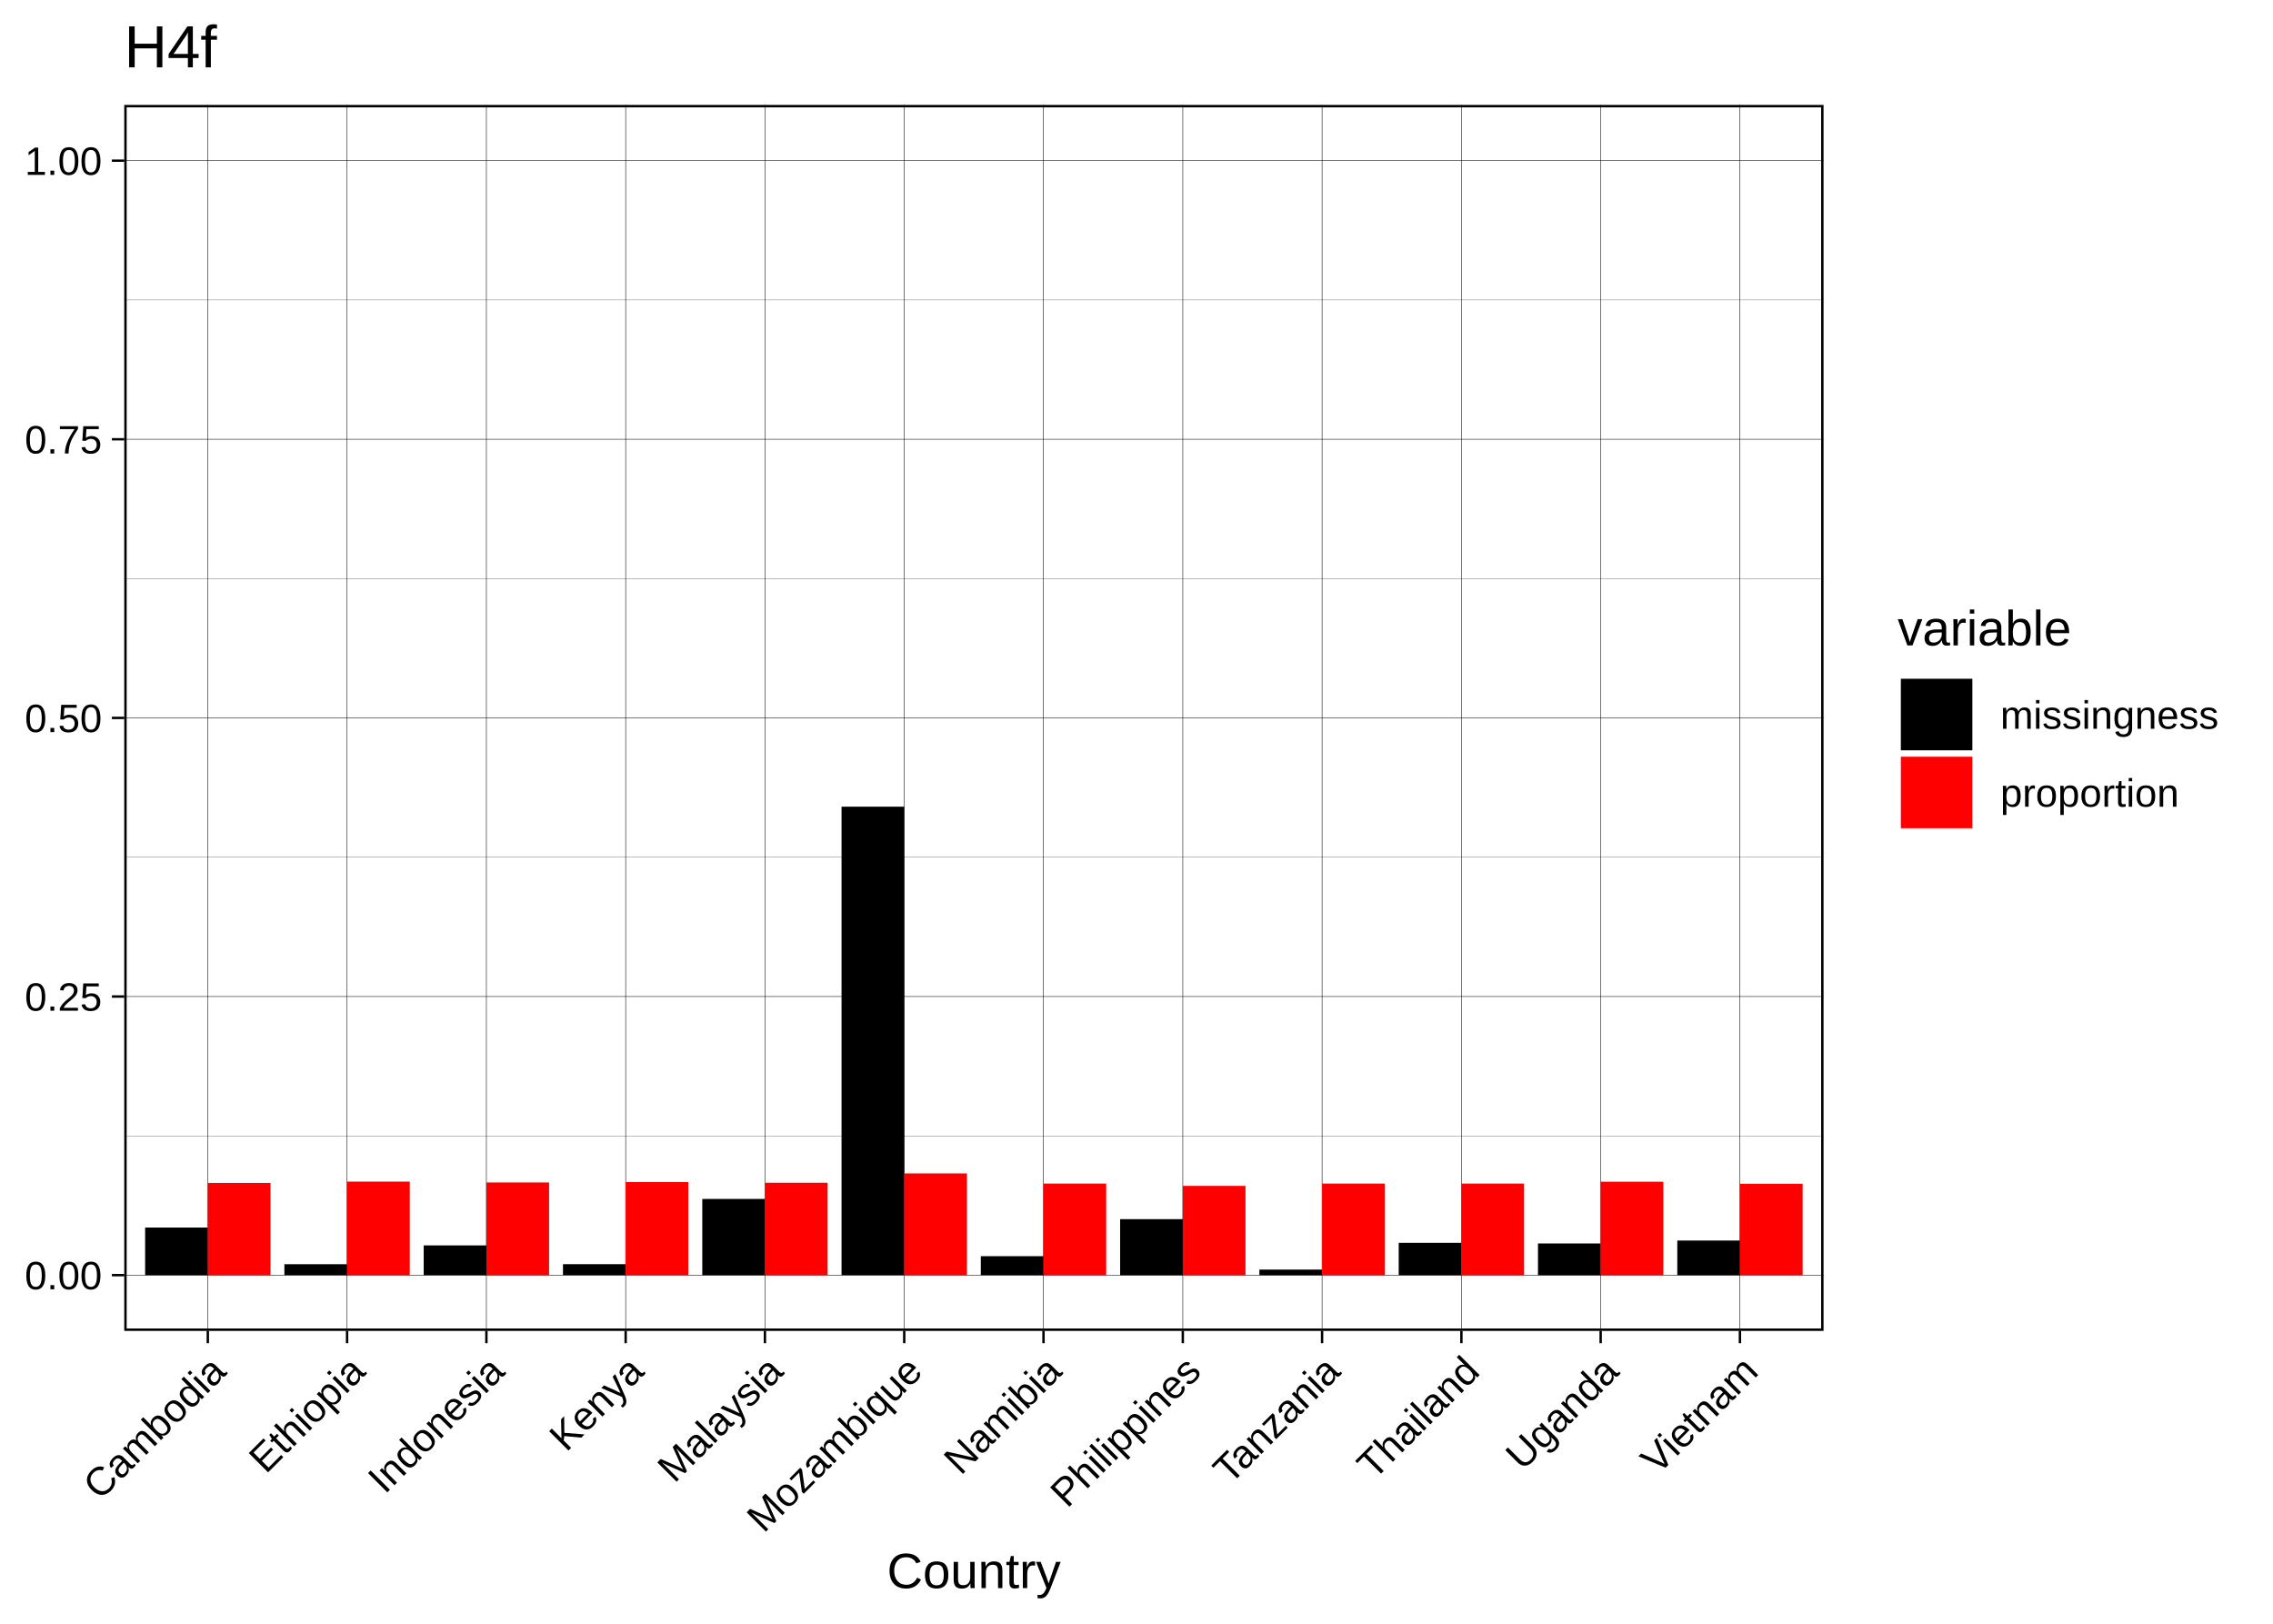
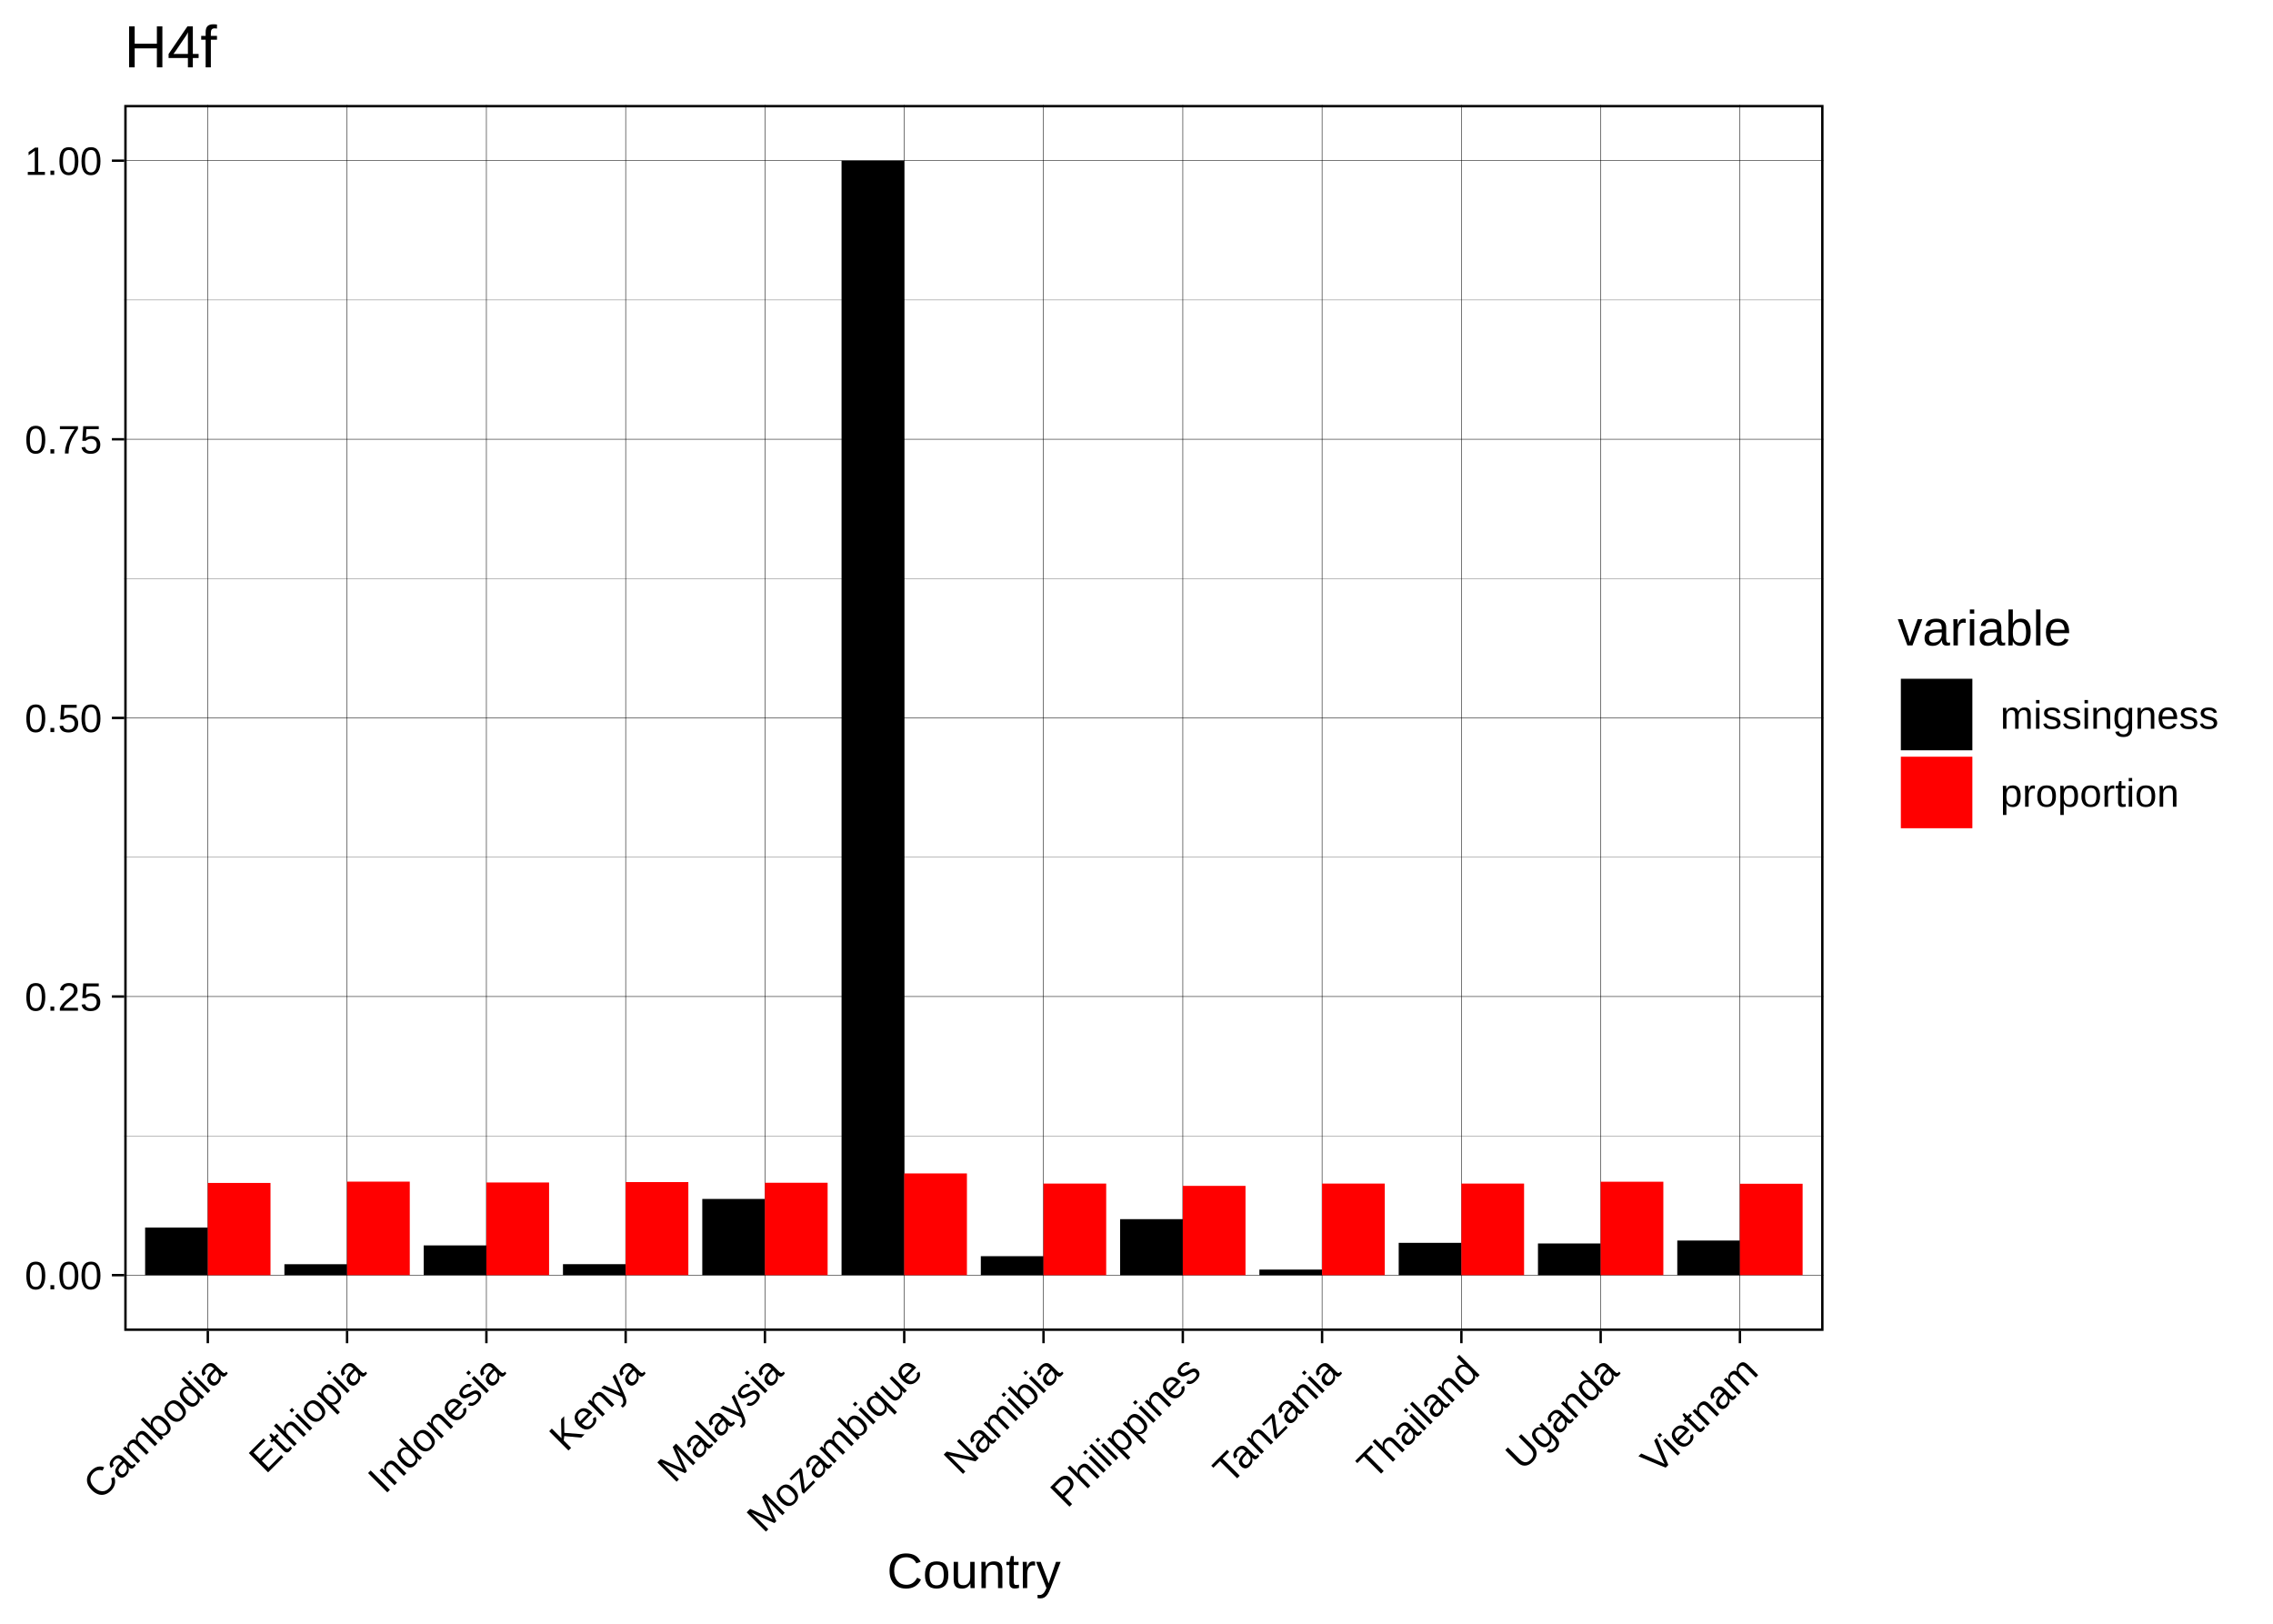
<svg xmlns="http://www.w3.org/2000/svg" class="svglite" width="504.00pt" height="360.00pt" viewBox="0 0 504.00 360.00">
  <defs>
    <style type="text/css">
    .svglite line, .svglite polyline, .svglite polygon, .svglite path, .svglite rect, .svglite circle {
      fill: none;
      stroke: #000000;
      stroke-linecap: round;
      stroke-linejoin: round;
      stroke-miterlimit: 10.00;
    }
    .svglite text {
      white-space: pre;
    }
  </style>
  </defs>
  <rect width="100%" height="100%" style="stroke: none; fill: #FFFFFF;" />
  <defs>
    <clipPath id="cpMC4wMHw1MDQuMDB8MC4wMHwzNjAuMDA=">
      <rect x="0.00" y="0.00" width="504.00" height="360.00" />
    </clipPath>
  </defs>
  <g clip-path="url(#cpMC4wMHw1MDQuMDB8MC4wMHwzNjAuMDA=)">
    <rect x="0" y="0.00" width="504.00" height="360.00" style="stroke-width: 1.07; stroke: #FFFFFF; fill: #FFFFFF;" />
  </g>
  <defs>
    <clipPath id="cpMjcuNTV8NDA0LjMzfDIzLjI3fDI5NS4wNw==">
      <rect x="27.55" y="23.27" width="376.79" height="271.80" />
    </clipPath>
  </defs>
  <g clip-path="url(#cpMjcuNTV8NDA0LjMzfDIzLjI3fDI5NS4wNw==)">
    <rect x="27.55" y="23.27" width="376.79" height="271.80" style="stroke-width: 1.07; stroke: none; fill: #FFFFFF;" />
    <polyline points="27.55,251.83 404.33,251.83 " style="stroke-width: 0.053; stroke-linecap: butt;" />
    <polyline points="27.55,190.05 404.33,190.05 " style="stroke-width: 0.053; stroke-linecap: butt;" />
    <polyline points="27.55,128.28 404.33,128.28 " style="stroke-width: 0.053; stroke-linecap: butt;" />
    <polyline points="27.55,66.51 404.33,66.51 " style="stroke-width: 0.053; stroke-linecap: butt;" />
    <polyline points="27.55,282.71 404.33,282.71 " style="stroke-width: 0.11; stroke-linecap: butt;" />
    <polyline points="27.55,220.94 404.33,220.94 " style="stroke-width: 0.11; stroke-linecap: butt;" />
    <polyline points="27.55,159.17 404.33,159.17 " style="stroke-width: 0.11; stroke-linecap: butt;" />
    <polyline points="27.55,97.39 404.33,97.39 " style="stroke-width: 0.11; stroke-linecap: butt;" />
    <polyline points="27.55,35.62 404.33,35.62 " style="stroke-width: 0.11; stroke-linecap: butt;" />
    <polyline points="46.08,295.07 46.08,23.27 " style="stroke-width: 0.11; stroke-linecap: butt;" />
    <polyline points="76.96,295.07 76.96,23.27 " style="stroke-width: 0.11; stroke-linecap: butt;" />
    <polyline points="107.85,295.07 107.85,23.27 " style="stroke-width: 0.11; stroke-linecap: butt;" />
    <polyline points="138.73,295.07 138.73,23.27 " style="stroke-width: 0.11; stroke-linecap: butt;" />
    <polyline points="169.61,295.07 169.61,23.27 " style="stroke-width: 0.11; stroke-linecap: butt;" />
    <polyline points="200.50,295.07 200.50,23.27 " style="stroke-width: 0.11; stroke-linecap: butt;" />
    <polyline points="231.38,295.07 231.38,23.27 " style="stroke-width: 0.11; stroke-linecap: butt;" />
    <polyline points="262.27,295.07 262.27,23.27 " style="stroke-width: 0.11; stroke-linecap: butt;" />
    <polyline points="293.15,295.07 293.15,23.27 " style="stroke-width: 0.11; stroke-linecap: butt;" />
    <polyline points="324.04,295.07 324.04,23.27 " style="stroke-width: 0.11; stroke-linecap: butt;" />
    <polyline points="354.92,295.07 354.92,23.27 " style="stroke-width: 0.11; stroke-linecap: butt;" />
    <polyline points="385.80,295.07 385.80,23.27 " style="stroke-width: 0.11; stroke-linecap: butt;" />
    <rect x="63.06" y="280.29" width="13.90" height="2.42" style="stroke-width: 1.07; stroke: none; stroke-linecap: butt; stroke-linejoin: miter; fill: #000000;" />
    <rect x="124.83" y="280.28" width="13.90" height="2.43" style="stroke-width: 1.07; stroke: none; stroke-linecap: butt; stroke-linejoin: miter; fill: #000000;" />
-     <rect x="186.60" y="178.85" width="13.90" height="103.86" style="stroke-width: 1.07; stroke: none; stroke-linecap: butt; stroke-linejoin: miter; fill: #000000;" />
+     <rect x="186.60" y="35.62" width="13.90" height="247.09" style="stroke-width: 1.07; stroke: none; stroke-linecap: butt; stroke-linejoin: miter; fill: #000000;" />
    <rect x="217.48" y="278.51" width="13.90" height="4.20" style="stroke-width: 1.07; stroke: none; stroke-linecap: butt; stroke-linejoin: miter; fill: #000000;" />
    <rect x="279.25" y="281.48" width="13.90" height="1.24" style="stroke-width: 1.07; stroke: none; stroke-linecap: butt; stroke-linejoin: miter; fill: #000000;" />
    <rect x="341.02" y="275.69" width="13.90" height="7.03" style="stroke-width: 1.07; stroke: none; stroke-linecap: butt; stroke-linejoin: miter; fill: #000000;" />
    <rect x="32.18" y="272.16" width="13.90" height="10.55" style="stroke-width: 1.07; stroke: none; stroke-linecap: butt; stroke-linejoin: miter; fill: #000000;" />
    <rect x="93.95" y="276.12" width="13.90" height="6.59" style="stroke-width: 1.07; stroke: none; stroke-linecap: butt; stroke-linejoin: miter; fill: #000000;" />
    <rect x="155.72" y="265.82" width="13.90" height="16.90" style="stroke-width: 1.07; stroke: none; stroke-linecap: butt; stroke-linejoin: miter; fill: #000000;" />
    <rect x="248.37" y="270.30" width="13.90" height="12.42" style="stroke-width: 1.07; stroke: none; stroke-linecap: butt; stroke-linejoin: miter; fill: #000000;" />
    <rect x="310.14" y="275.55" width="13.90" height="7.17" style="stroke-width: 1.07; stroke: none; stroke-linecap: butt; stroke-linejoin: miter; fill: #000000;" />
    <rect x="371.91" y="275.04" width="13.90" height="7.68" style="stroke-width: 1.07; stroke: none; stroke-linecap: butt; stroke-linejoin: miter; fill: #000000;" />
    <rect x="76.96" y="261.98" width="13.90" height="20.73" style="stroke-width: 1.07; stroke: none; stroke-linecap: butt; stroke-linejoin: miter; fill: #FF0000;" />
    <rect x="138.73" y="262.08" width="13.90" height="20.63" style="stroke-width: 1.07; stroke: none; stroke-linecap: butt; stroke-linejoin: miter; fill: #FF0000;" />
    <rect x="200.50" y="260.16" width="13.90" height="22.56" style="stroke-width: 1.07; stroke: none; stroke-linecap: butt; stroke-linejoin: miter; fill: #FF0000;" />
    <rect x="231.38" y="262.41" width="13.90" height="20.31" style="stroke-width: 1.07; stroke: none; stroke-linecap: butt; stroke-linejoin: miter; fill: #FF0000;" />
    <rect x="293.15" y="262.41" width="13.90" height="20.31" style="stroke-width: 1.07; stroke: none; stroke-linecap: butt; stroke-linejoin: miter; fill: #FF0000;" />
    <rect x="354.92" y="262.00" width="13.90" height="20.71" style="stroke-width: 1.07; stroke: none; stroke-linecap: butt; stroke-linejoin: miter; fill: #FF0000;" />
    <rect x="46.08" y="262.27" width="13.90" height="20.45" style="stroke-width: 1.07; stroke: none; stroke-linecap: butt; stroke-linejoin: miter; fill: #FF0000;" />
    <rect x="107.85" y="262.17" width="13.90" height="20.55" style="stroke-width: 1.07; stroke: none; stroke-linecap: butt; stroke-linejoin: miter; fill: #FF0000;" />
    <rect x="169.61" y="262.23" width="13.90" height="20.49" style="stroke-width: 1.07; stroke: none; stroke-linecap: butt; stroke-linejoin: miter; fill: #FF0000;" />
    <rect x="262.27" y="262.92" width="13.90" height="19.80" style="stroke-width: 1.07; stroke: none; stroke-linecap: butt; stroke-linejoin: miter; fill: #FF0000;" />
    <rect x="324.04" y="262.41" width="13.90" height="20.31" style="stroke-width: 1.07; stroke: none; stroke-linecap: butt; stroke-linejoin: miter; fill: #FF0000;" />
    <rect x="385.80" y="262.45" width="13.90" height="20.26" style="stroke-width: 1.07; stroke: none; stroke-linecap: butt; stroke-linejoin: miter; fill: #FF0000;" />
    <rect x="27.55" y="23.27" width="376.79" height="271.80" style="stroke-width: 1.07;" />
  </g>
  <g clip-path="url(#cpMC4wMHw1MDQuMDB8MC4wMHwzNjAuMDA=)">
    <text x="22.62" y="285.86" text-anchor="end" style="font-size: 8.80px; font-family: &quot;Arial&quot;;" textLength="17.14px" lengthAdjust="spacingAndGlyphs">0.00</text>
    <text x="22.62" y="224.09" text-anchor="end" style="font-size: 8.80px; font-family: &quot;Arial&quot;;" textLength="17.14px" lengthAdjust="spacingAndGlyphs">0.25</text>
    <text x="22.62" y="162.32" text-anchor="end" style="font-size: 8.80px; font-family: &quot;Arial&quot;;" textLength="17.14px" lengthAdjust="spacingAndGlyphs">0.50</text>
    <text x="22.62" y="100.54" text-anchor="end" style="font-size: 8.80px; font-family: &quot;Arial&quot;;" textLength="17.14px" lengthAdjust="spacingAndGlyphs">0.75</text>
    <text x="22.62" y="38.77" text-anchor="end" style="font-size: 8.80px; font-family: &quot;Arial&quot;;" textLength="17.14px" lengthAdjust="spacingAndGlyphs">1.00</text>
    <polyline points="24.81,282.71 27.55,282.71 " style="stroke-width: 0.53; stroke-linecap: butt;" />
    <polyline points="24.81,220.94 27.55,220.94 " style="stroke-width: 0.53; stroke-linecap: butt;" />
    <polyline points="24.81,159.17 27.55,159.17 " style="stroke-width: 0.53; stroke-linecap: butt;" />
    <polyline points="24.81,97.39 27.55,97.39 " style="stroke-width: 0.53; stroke-linecap: butt;" />
    <polyline points="24.81,35.62 27.55,35.62 " style="stroke-width: 0.53; stroke-linecap: butt;" />
    <polyline points="46.08,297.81 46.08,295.07 " style="stroke-width: 0.53; stroke-linecap: butt;" />
    <polyline points="76.96,297.81 76.96,295.07 " style="stroke-width: 0.53; stroke-linecap: butt;" />
    <polyline points="107.85,297.81 107.85,295.07 " style="stroke-width: 0.53; stroke-linecap: butt;" />
    <polyline points="138.73,297.81 138.73,295.07 " style="stroke-width: 0.53; stroke-linecap: butt;" />
    <polyline points="169.61,297.81 169.61,295.07 " style="stroke-width: 0.53; stroke-linecap: butt;" />
    <polyline points="200.50,297.81 200.50,295.07 " style="stroke-width: 0.53; stroke-linecap: butt;" />
    <polyline points="231.38,297.81 231.38,295.07 " style="stroke-width: 0.53; stroke-linecap: butt;" />
    <polyline points="262.27,297.81 262.27,295.07 " style="stroke-width: 0.53; stroke-linecap: butt;" />
    <polyline points="293.15,297.81 293.15,295.07 " style="stroke-width: 0.53; stroke-linecap: butt;" />
    <polyline points="324.04,297.81 324.04,295.07 " style="stroke-width: 0.53; stroke-linecap: butt;" />
    <polyline points="354.92,297.81 354.92,295.07 " style="stroke-width: 0.53; stroke-linecap: butt;" />
    <polyline points="385.80,297.81 385.80,295.07 " style="stroke-width: 0.53; stroke-linecap: butt;" />
    <text transform="translate(50.53,304.46) rotate(-45)" text-anchor="end" style="font-size: 8.80px; font-family: &quot;Arial&quot;;" textLength="40.11px" lengthAdjust="spacingAndGlyphs">Cambodia</text>
    <text transform="translate(81.42,304.46) rotate(-45)" text-anchor="end" style="font-size: 8.80px; font-family: &quot;Arial&quot;;" textLength="31.80px" lengthAdjust="spacingAndGlyphs">Ethiopia</text>
    <text transform="translate(112.30,304.46) rotate(-45)" text-anchor="end" style="font-size: 8.80px; font-family: &quot;Arial&quot;;" textLength="38.17px" lengthAdjust="spacingAndGlyphs">Indonesia</text>
    <text transform="translate(143.18,304.46) rotate(-45)" text-anchor="end" style="font-size: 8.80px; font-family: &quot;Arial&quot;;" textLength="24.96px" lengthAdjust="spacingAndGlyphs">Kenya</text>
    <text transform="translate(174.07,304.46) rotate(-45)" text-anchor="end" style="font-size: 8.80px; font-family: &quot;Arial&quot;;" textLength="34.72px" lengthAdjust="spacingAndGlyphs">Malaysia</text>
    <text transform="translate(204.95,304.46) rotate(-45)" text-anchor="end" style="font-size: 8.80px; font-family: &quot;Arial&quot;;" textLength="50.39px" lengthAdjust="spacingAndGlyphs">Mozambique</text>
    <text transform="translate(235.84,304.46) rotate(-45)" text-anchor="end" style="font-size: 8.80px; font-family: &quot;Arial&quot;;" textLength="32.27px" lengthAdjust="spacingAndGlyphs">Namibia</text>
    <text transform="translate(266.72,304.46) rotate(-45)" text-anchor="end" style="font-size: 8.80px; font-family: &quot;Arial&quot;;" textLength="42.55px" lengthAdjust="spacingAndGlyphs">Philippines</text>
    <text transform="translate(297.61,304.46) rotate(-45)" text-anchor="end" style="font-size: 8.80px; font-family: &quot;Arial&quot;;" textLength="35.23px" lengthAdjust="spacingAndGlyphs">Tanzania</text>
    <text transform="translate(328.49,304.46) rotate(-45)" text-anchor="end" style="font-size: 8.80px; font-family: &quot;Arial&quot;;" textLength="33.75px" lengthAdjust="spacingAndGlyphs">Thailand</text>
    <text transform="translate(359.37,304.46) rotate(-45)" text-anchor="end" style="font-size: 8.80px; font-family: &quot;Arial&quot;;" textLength="30.83px" lengthAdjust="spacingAndGlyphs">Uganda</text>
    <text transform="translate(390.26,304.46) rotate(-45)" text-anchor="end" style="font-size: 8.80px; font-family: &quot;Arial&quot;;" textLength="32.13px" lengthAdjust="spacingAndGlyphs">Vietnam</text>
    <text x="215.94" y="352.10" text-anchor="middle" style="font-size: 11.00px; font-family: &quot;Arial&quot;;" textLength="38.53px" lengthAdjust="spacingAndGlyphs">Country</text>
    <rect x="415.29" y="128.51" width="83.23" height="61.32" style="stroke-width: 1.07; stroke: none; fill: #FFFFFF;" />
    <text x="420.77" y="143.09" style="font-size: 11.00px; font-family: &quot;Arial&quot;;" textLength="38.53px" lengthAdjust="spacingAndGlyphs">variable</text>
    <rect x="420.77" y="149.79" width="17.28" height="17.28" style="stroke-width: 1.07; stroke: none; fill: #FFFFFF;" />
    <rect x="421.48" y="150.49" width="15.86" height="15.86" style="stroke-width: 1.07; stroke: none; stroke-linecap: butt; stroke-linejoin: miter; fill: #000000;" />
    <rect x="420.77" y="167.07" width="17.28" height="17.28" style="stroke-width: 1.07; stroke: none; fill: #FFFFFF;" />
    <rect x="421.48" y="167.77" width="15.86" height="15.86" style="stroke-width: 1.07; stroke: none; stroke-linecap: butt; stroke-linejoin: miter; fill: #FF0000;" />
    <text x="443.53" y="161.58" style="font-size: 8.80px; font-family: &quot;Arial&quot;;" textLength="48.41px" lengthAdjust="spacingAndGlyphs">missingness</text>
    <text x="443.53" y="178.86" style="font-size: 8.80px; font-family: &quot;Arial&quot;;" textLength="39.64px" lengthAdjust="spacingAndGlyphs">proportion</text>
    <text x="27.55" y="14.93" style="font-size: 13.20px; font-family: &quot;Arial&quot;;" textLength="20.53px" lengthAdjust="spacingAndGlyphs">H4f</text>
  </g>
</svg>
